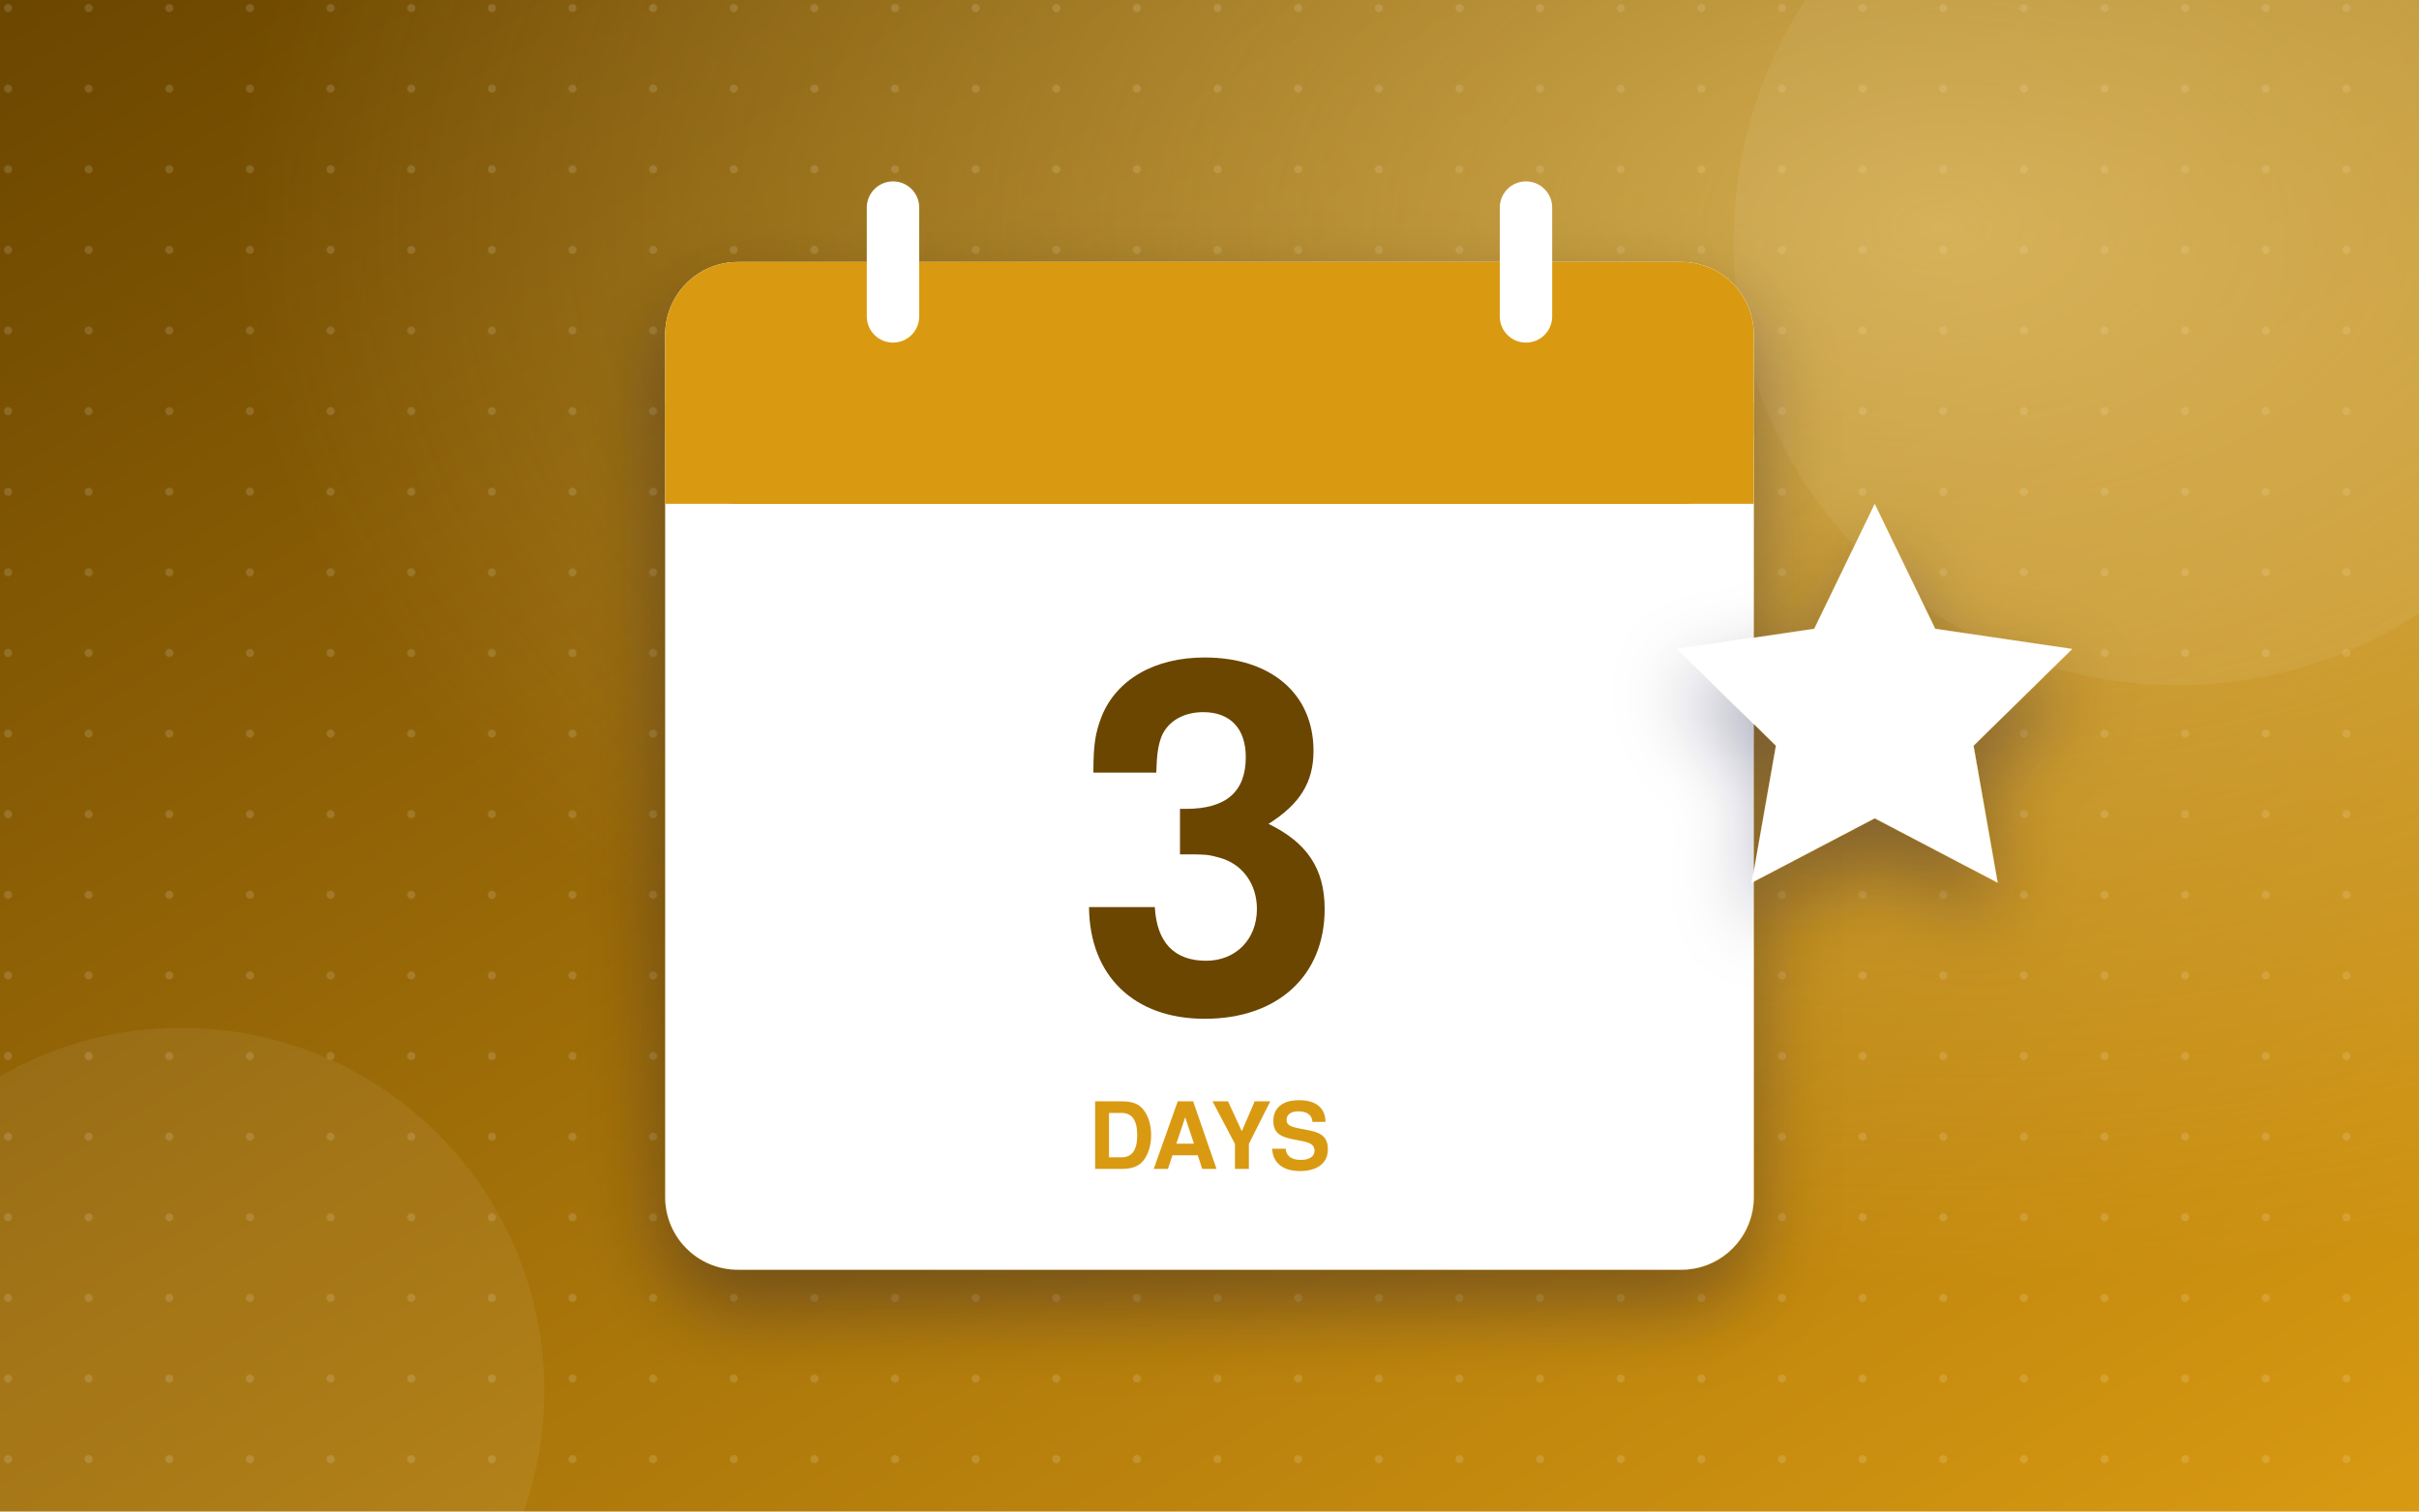
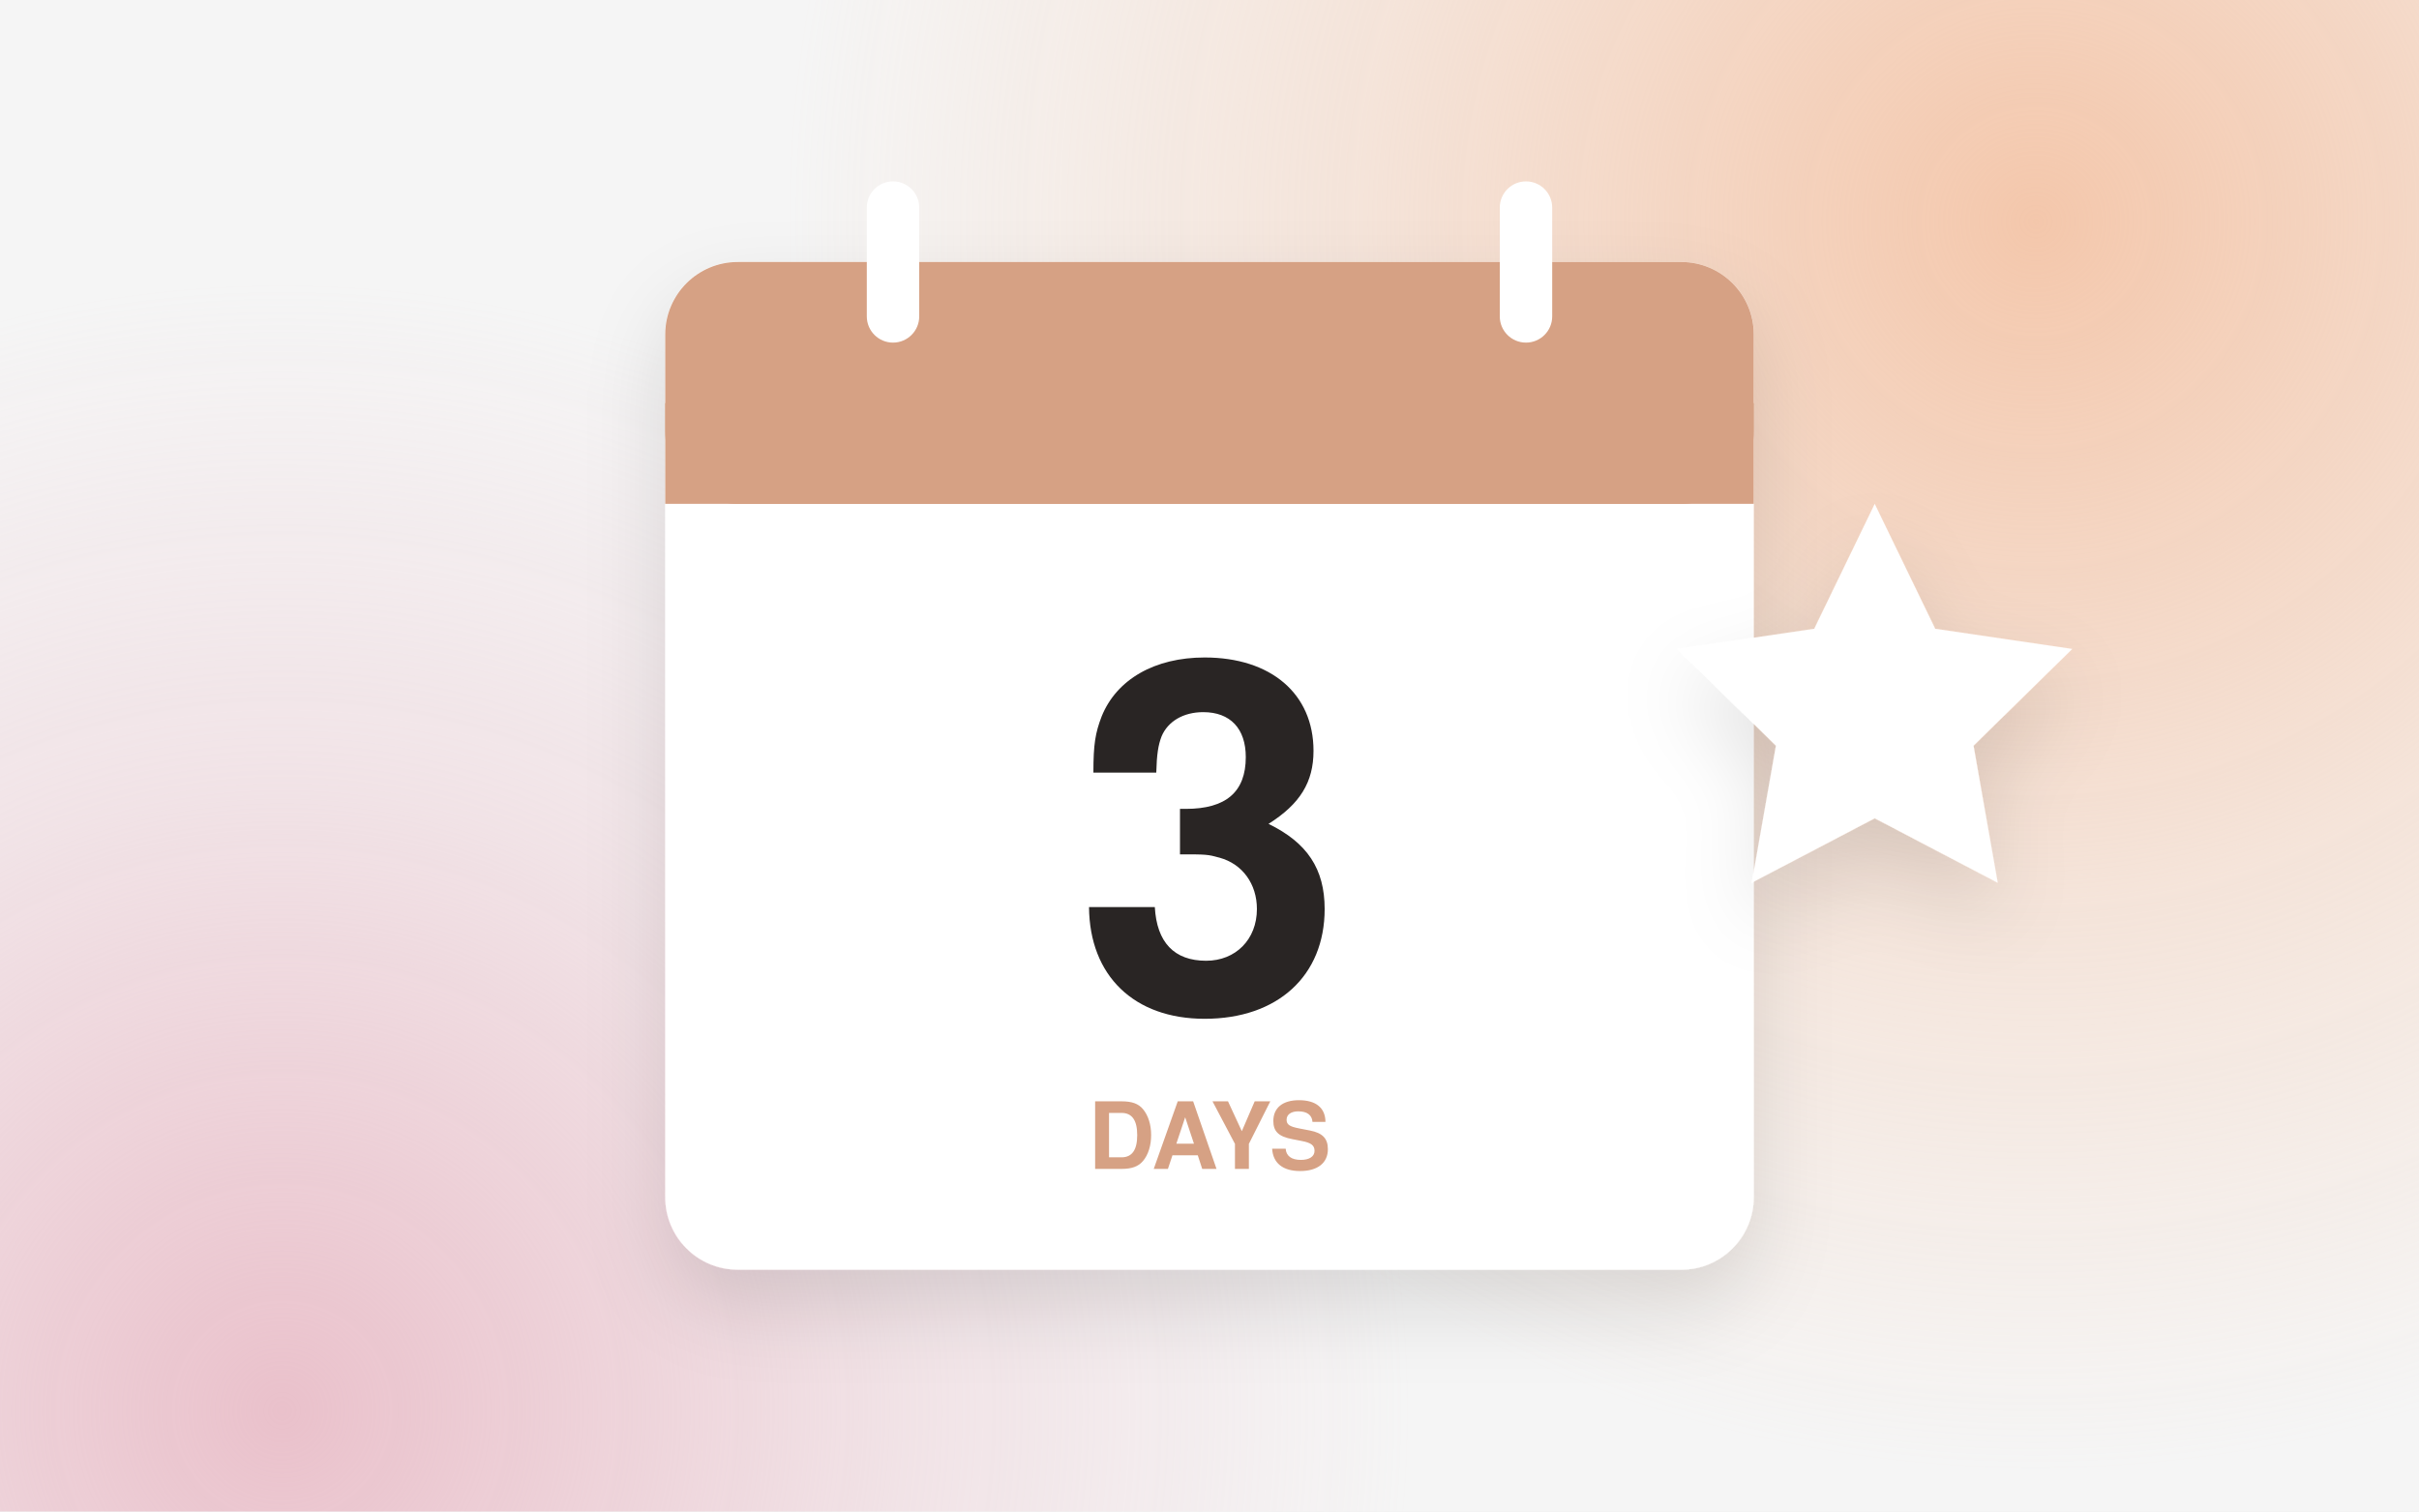
<svg xmlns="http://www.w3.org/2000/svg" viewBox="0 0 1200 750" width="1200" height="750">
  <defs>
-     <linearGradient id="bg" x1="0" y1="0" x2="1" y2="1">
-       <stop offset="0" stop-color="#6b4600" />
-       <stop offset="1" stop-color="#d99a12" />
-     </linearGradient>
-     <radialGradient id="glow" cx=".8" cy=".15" r=".7">
-       <stop offset="0" stop-color="#ffe08a" stop-opacity=".55" />
-       <stop offset="1" stop-color="#ffe08a" stop-opacity="0" />
+     <radialGradient id="bloomA" cx="1010" cy="110" r="620" gradientUnits="userSpaceOnUse">
+       <stop offset="0" stop-color="#f4c5a8" stop-opacity=".95" />
+       <stop offset=".55" stop-color="#f4c5a8" stop-opacity=".35" />
+       <stop offset="1" stop-color="#f4c5a8" stop-opacity="0" />
+     </radialGradient>
+     <radialGradient id="bloomB" cx="140" cy="700" r="560" gradientUnits="userSpaceOnUse">
+       <stop offset="0" stop-color="#e8b8c4" stop-opacity=".85" />
+       <stop offset=".55" stop-color="#e8b8c4" stop-opacity=".3" />
+       <stop offset="1" stop-color="#e8b8c4" stop-opacity="0" />
    </radialGradient>
    <filter id="sh" x="-20%" y="-20%" width="140%" height="150%">
-       <feDropShadow dx="0" dy="18" stdDeviation="20" flood-color="#0b0a33" flood-opacity=".35" />
+       <feDropShadow dx="0" dy="18" stdDeviation="20" flood-color="#0c0a09" flood-opacity=".12" />
    </filter>
-     <pattern id="dots" width="40" height="40" patternUnits="userSpaceOnUse">
-       <circle cx="4" cy="4" r="2" fill="#fff" fill-opacity=".14" />
-     </pattern>
  </defs>
-   <rect width="1200" height="750" fill="url(#bg)" />
-   <rect width="1200" height="750" fill="url(#dots)" />
-   <rect width="1200" height="750" fill="url(#glow)" />
-   <circle cx="1080" cy="120" r="220" fill="#fff" fill-opacity=".06" />
-   <circle cx="90" cy="690" r="180" fill="#fff" fill-opacity=".06" />
-   <rect x="330" y="130" width="540" height="500" rx="36" fill="#fff" filter="url(#sh)" />
-   <rect x="330" y="130" width="540" height="120" rx="36" fill="#d99a12" />
-   <rect x="330" y="200" width="540" height="50" fill="#d99a12" />
-   <rect x="430" y="90" width="26" height="80" rx="13" fill="#fff" />
-   <rect x="744" y="90" width="26" height="80" rx="13" fill="#fff" />
-   <text x="600" y="500" text-anchor="middle" font-family="Helvetica, Arial, sans-serif" font-weight="800" font-size="240" fill="#6b4600">3</text>
-   <text x="600" y="580" text-anchor="middle" font-family="Helvetica, Arial, sans-serif" font-weight="700" font-size="46" fill="#d99a12">DAYS</text>
+   <rect width="1200" height="750" fill="#f5f5f5" />
+   <rect width="1200" height="750" fill="url(#bloomA)" />
+   <rect width="1200" height="750" fill="url(#bloomB)" />
+   <rect x="330" y="130" width="540" height="500" rx="36" fill="#ffffff" filter="url(#sh)" />
+   <rect x="330" y="130" width="540" height="120" rx="36" fill="#d6a184" />
+   <rect x="330" y="200" width="540" height="50" fill="#d6a184" />
+   <rect x="430" y="90" width="26" height="80" rx="13" fill="#ffffff" />
+   <rect x="744" y="90" width="26" height="80" rx="13" fill="#ffffff" />
+   <text x="600" y="500" text-anchor="middle" font-family="Helvetica, Arial, sans-serif" font-weight="800" font-size="240" fill="#292524">3</text>
+   <text x="600" y="580" text-anchor="middle" font-family="Helvetica, Arial, sans-serif" font-weight="700" font-size="46" fill="#d6a184">DAYS</text>
  <g filter="url(#sh)">
-     <path d="M930 250 l30 62 68 10 -49 48 12 68 -61 -32 -61 32 12 -68 -49 -48 68 -10 Z" fill="#fff" />
+     <path d="M930 250 l30 62 68 10 -49 48 12 68 -61 -32 -61 32 12 -68 -49 -48 68 -10 Z" fill="#ffffff" />
  </g>
</svg>
